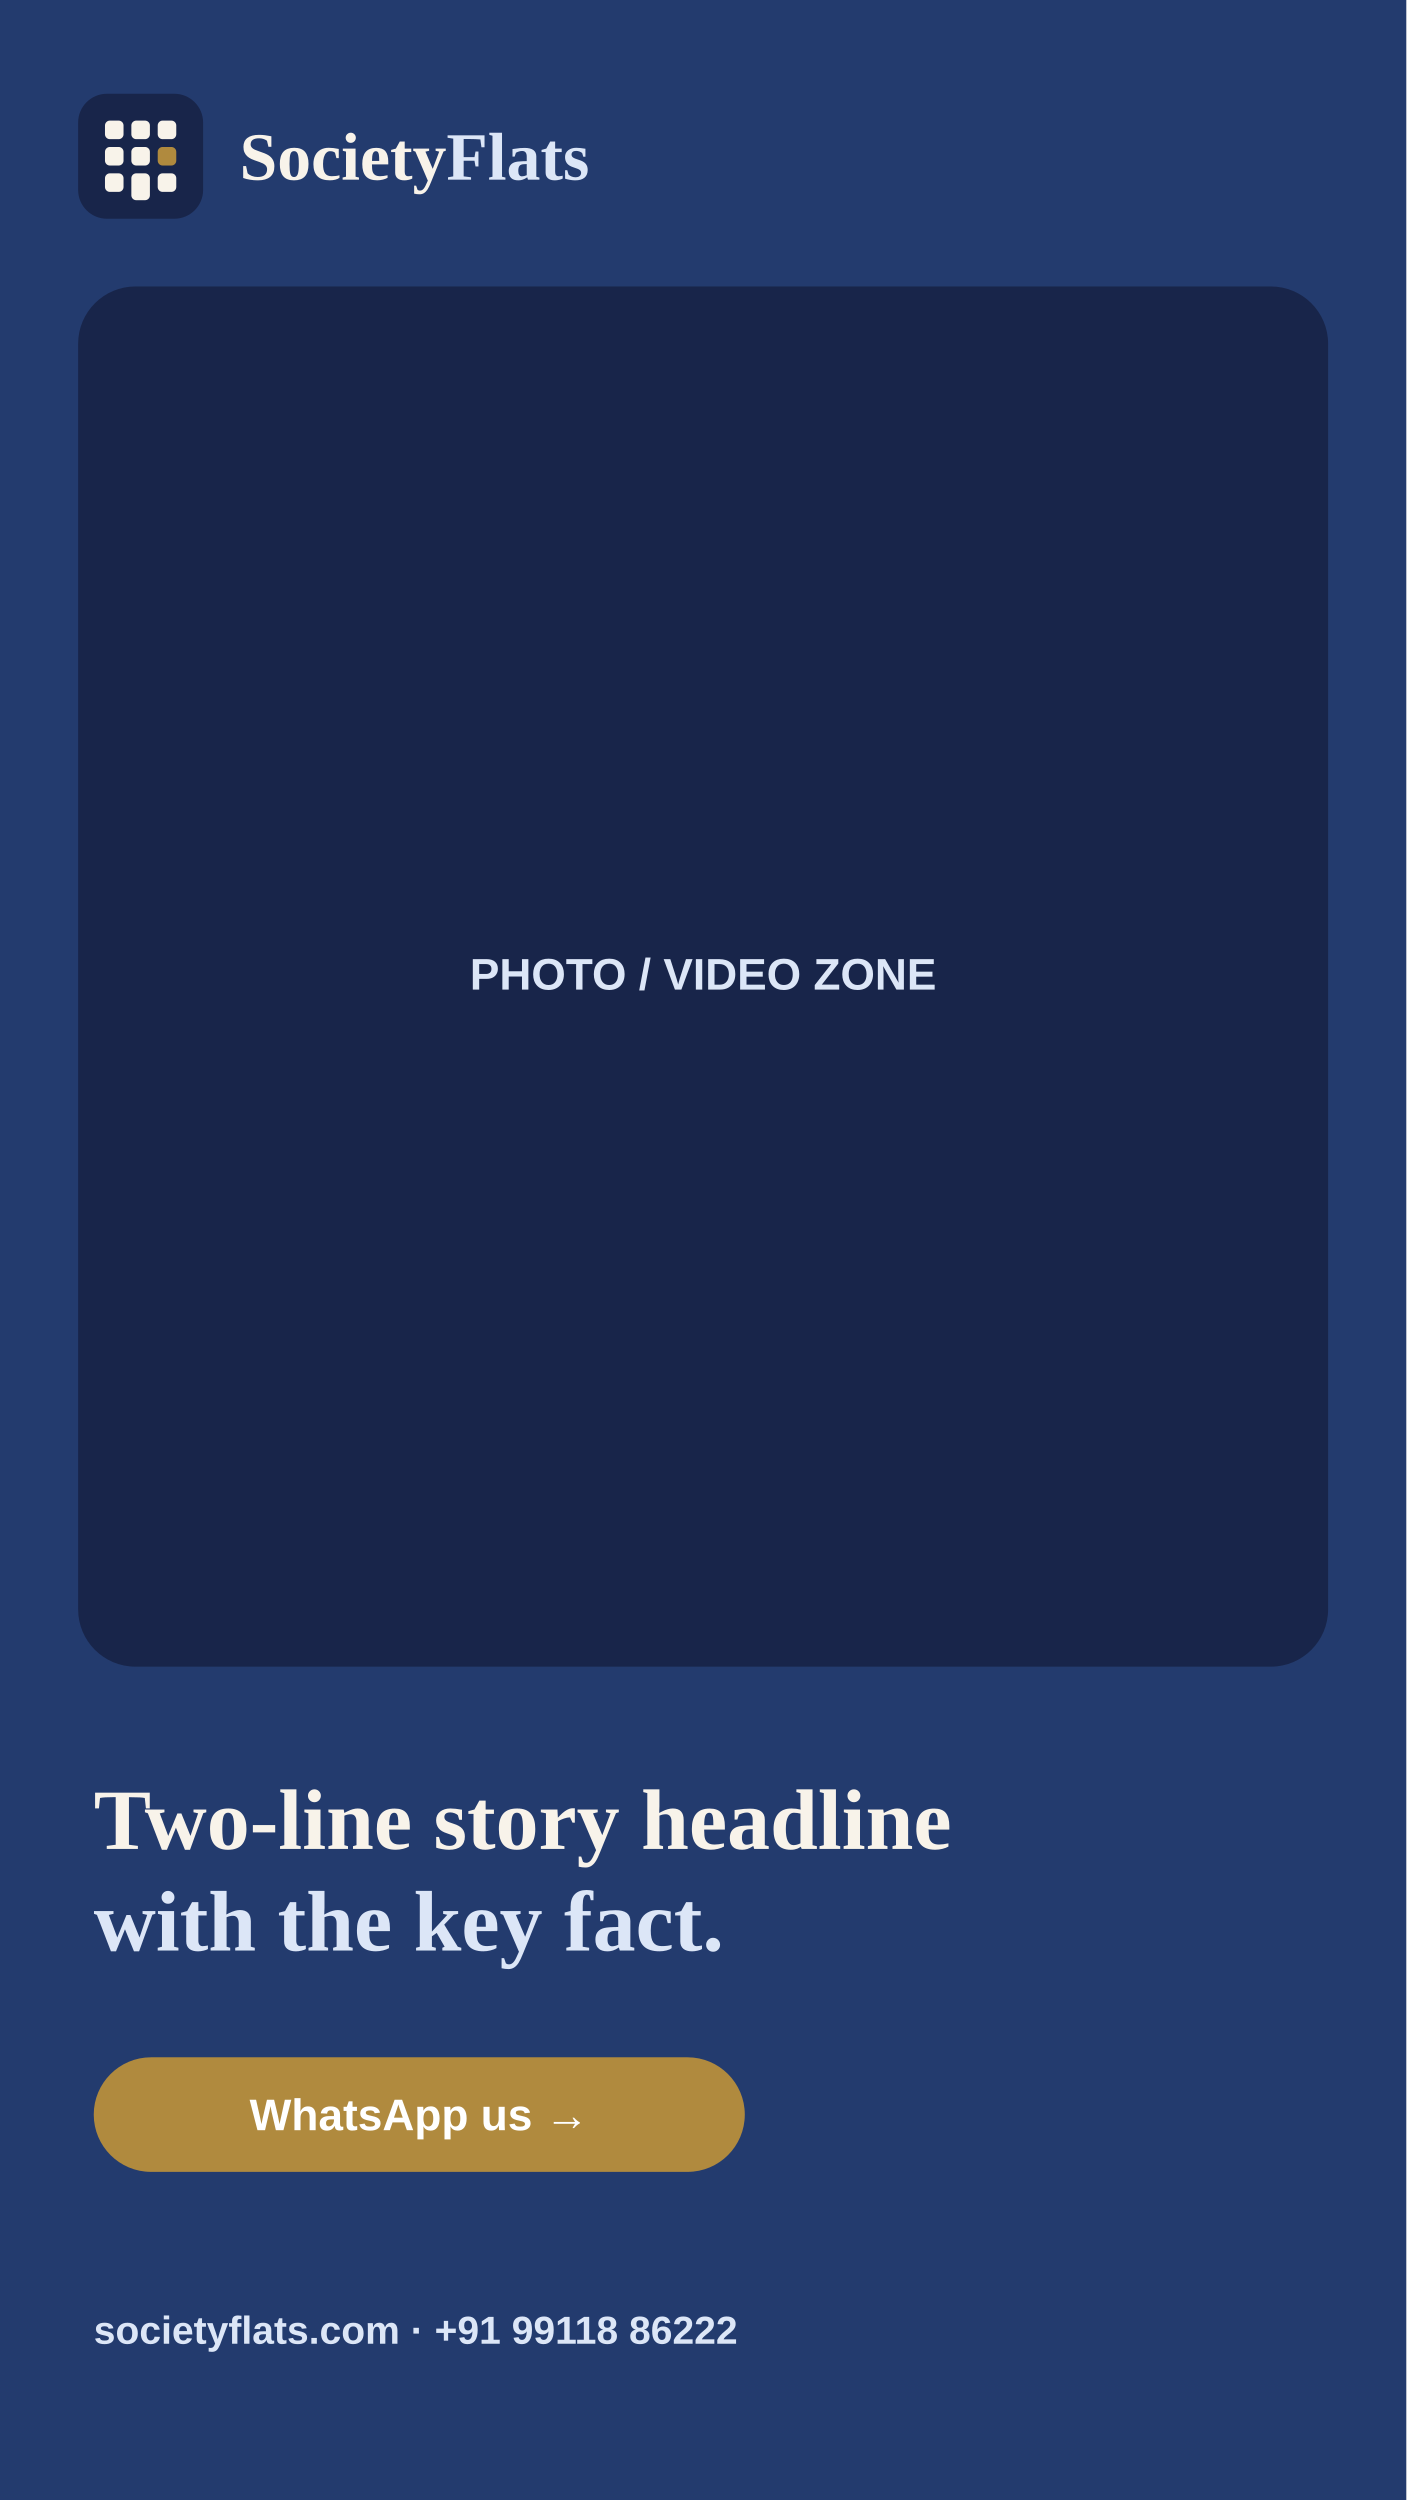
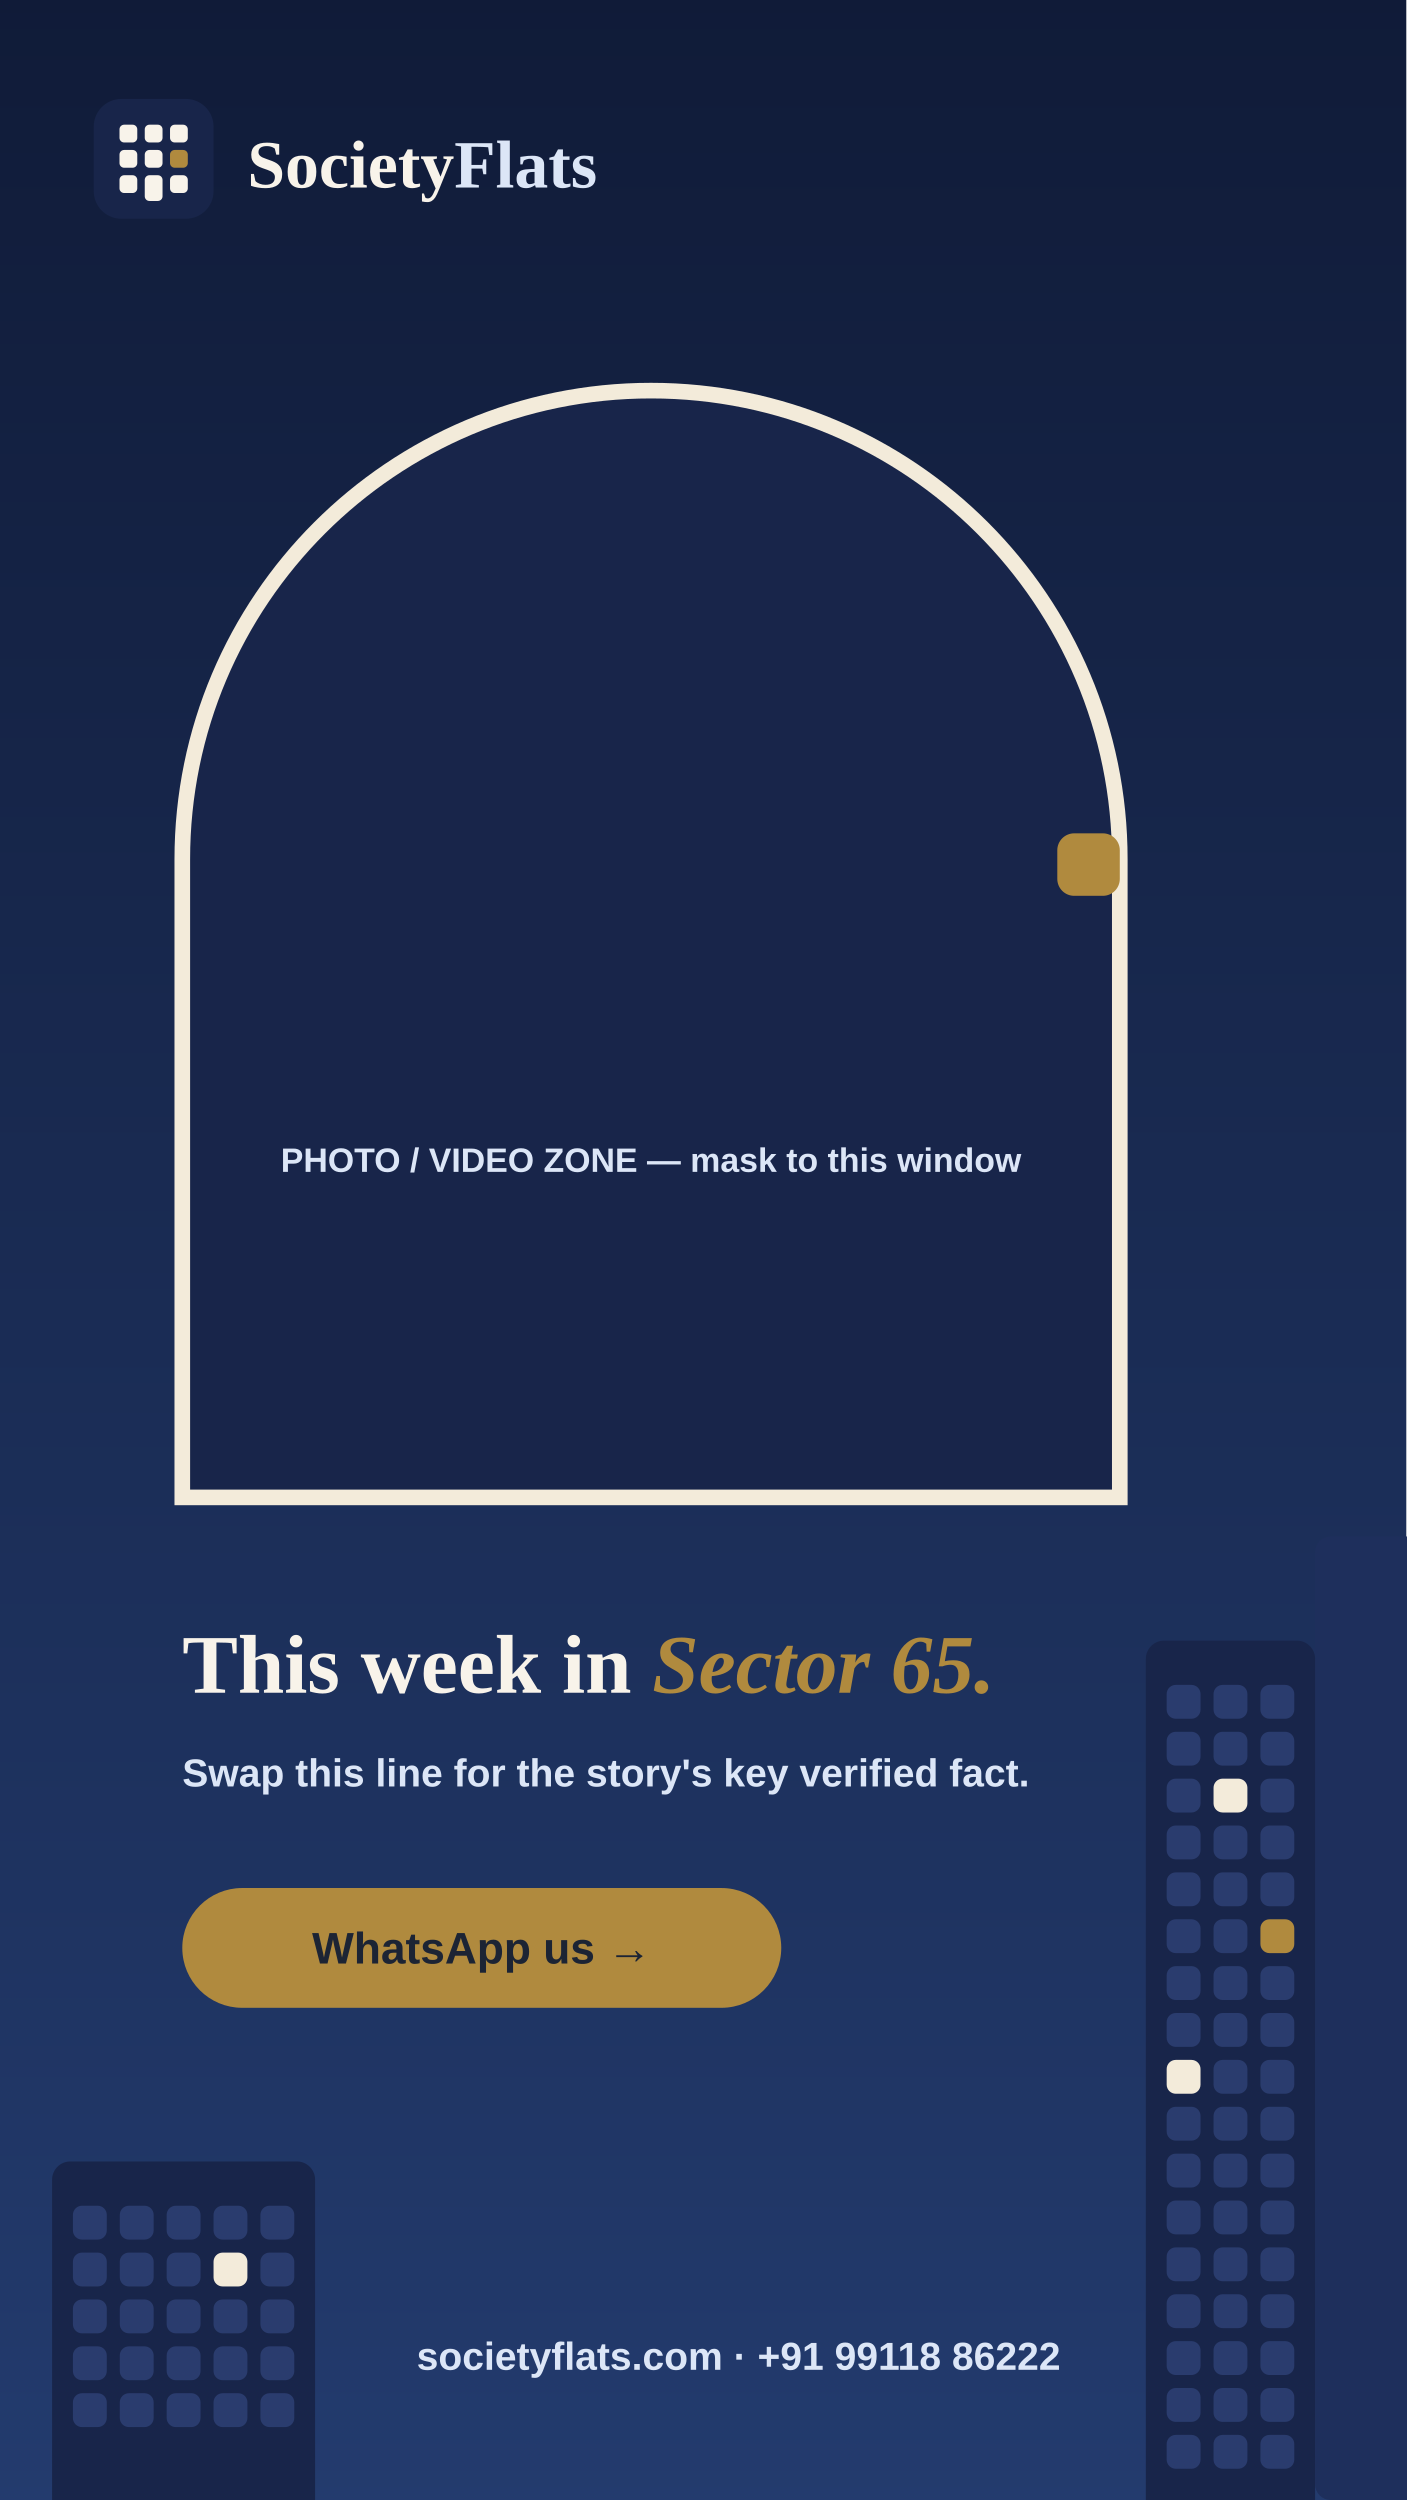
<svg xmlns="http://www.w3.org/2000/svg" width="1080" height="1920" viewBox="0 0 1080 1920" fill="none">
-   <rect width="1080" height="1920" fill="#233B6E" />
-   <rect x="60" y="220" width="960" height="1060" rx="44" fill="#18254A" />
-   <text x="540" y="760" font-family="'Hanken Grotesk', 'Helvetica Neue', Arial, sans-serif" font-size="34" font-weight="700" fill="#DCE6F7" text-anchor="middle">PHOTO / VIDEO ZONE</text>
-   <g transform="translate(60 72) scale(0.1875)">
+   <defs>
+     <linearGradient id="storysky" x1="0" y1="0" x2="0" y2="1">
+       <stop offset="0" stop-color="#101B38" />
+       <stop offset="1" stop-color="#233B6E" />
+     </linearGradient>
+   </defs>
+   <rect width="1080" height="1920" fill="url(#storysky)" />
+   <rect x="1010" y="1180" width="90" height="740" rx="12" fill="#1E2F5C" />
+   <rect x="880" y="1260" width="130" height="700" rx="14" fill="#18254A" />
+   <rect x="896" y="1294" width="26" height="26" rx="7" fill="#2A3C6E" />
+   <rect x="932" y="1294" width="26" height="26" rx="7" fill="#2A3C6E" />
+   <rect x="968" y="1294" width="26" height="26" rx="7" fill="#2A3C6E" />
+   <rect x="896" y="1330" width="26" height="26" rx="7" fill="#2A3C6E" />
+   <rect x="932" y="1330" width="26" height="26" rx="7" fill="#2A3C6E" />
+   <rect x="968" y="1330" width="26" height="26" rx="7" fill="#2A3C6E" />
+   <rect x="896" y="1366" width="26" height="26" rx="7" fill="#2A3C6E" />
+   <rect x="932" y="1366" width="26" height="26" rx="7" fill="#F3EBDA" />
+   <rect x="968" y="1366" width="26" height="26" rx="7" fill="#2A3C6E" />
+   <rect x="896" y="1402" width="26" height="26" rx="7" fill="#2A3C6E" />
+   <rect x="932" y="1402" width="26" height="26" rx="7" fill="#2A3C6E" />
+   <rect x="968" y="1402" width="26" height="26" rx="7" fill="#2A3C6E" />
+   <rect x="896" y="1438" width="26" height="26" rx="7" fill="#2A3C6E" />
+   <rect x="932" y="1438" width="26" height="26" rx="7" fill="#2A3C6E" />
+   <rect x="968" y="1438" width="26" height="26" rx="7" fill="#2A3C6E" />
+   <rect x="896" y="1474" width="26" height="26" rx="7" fill="#2A3C6E" />
+   <rect x="932" y="1474" width="26" height="26" rx="7" fill="#2A3C6E" />
+   <rect x="968" y="1474" width="26" height="26" rx="7" fill="#B08A3E" />
+   <rect x="896" y="1510" width="26" height="26" rx="7" fill="#2A3C6E" />
+   <rect x="932" y="1510" width="26" height="26" rx="7" fill="#2A3C6E" />
+   <rect x="968" y="1510" width="26" height="26" rx="7" fill="#2A3C6E" />
+   <rect x="896" y="1546" width="26" height="26" rx="7" fill="#2A3C6E" />
+   <rect x="932" y="1546" width="26" height="26" rx="7" fill="#2A3C6E" />
+   <rect x="968" y="1546" width="26" height="26" rx="7" fill="#2A3C6E" />
+   <rect x="896" y="1582" width="26" height="26" rx="7" fill="#F3EBDA" />
+   <rect x="932" y="1582" width="26" height="26" rx="7" fill="#2A3C6E" />
+   <rect x="968" y="1582" width="26" height="26" rx="7" fill="#2A3C6E" />
+   <rect x="896" y="1618" width="26" height="26" rx="7" fill="#2A3C6E" />
+   <rect x="932" y="1618" width="26" height="26" rx="7" fill="#2A3C6E" />
+   <rect x="968" y="1618" width="26" height="26" rx="7" fill="#2A3C6E" />
+   <rect x="896" y="1654" width="26" height="26" rx="7" fill="#2A3C6E" />
+   <rect x="932" y="1654" width="26" height="26" rx="7" fill="#2A3C6E" />
+   <rect x="968" y="1654" width="26" height="26" rx="7" fill="#2A3C6E" />
+   <rect x="896" y="1690" width="26" height="26" rx="7" fill="#2A3C6E" />
+   <rect x="932" y="1690" width="26" height="26" rx="7" fill="#2A3C6E" />
+   <rect x="968" y="1690" width="26" height="26" rx="7" fill="#2A3C6E" />
+   <rect x="896" y="1726" width="26" height="26" rx="7" fill="#2A3C6E" />
+   <rect x="932" y="1726" width="26" height="26" rx="7" fill="#2A3C6E" />
+   <rect x="968" y="1726" width="26" height="26" rx="7" fill="#2A3C6E" />
+   <rect x="896" y="1762" width="26" height="26" rx="7" fill="#2A3C6E" />
+   <rect x="932" y="1762" width="26" height="26" rx="7" fill="#2A3C6E" />
+   <rect x="968" y="1762" width="26" height="26" rx="7" fill="#2A3C6E" />
+   <rect x="896" y="1798" width="26" height="26" rx="7" fill="#2A3C6E" />
+   <rect x="932" y="1798" width="26" height="26" rx="7" fill="#2A3C6E" />
+   <rect x="968" y="1798" width="26" height="26" rx="7" fill="#2A3C6E" />
+   <rect x="896" y="1834" width="26" height="26" rx="7" fill="#2A3C6E" />
+   <rect x="932" y="1834" width="26" height="26" rx="7" fill="#2A3C6E" />
+   <rect x="968" y="1834" width="26" height="26" rx="7" fill="#2A3C6E" />
+   <rect x="896" y="1870" width="26" height="26" rx="7" fill="#2A3C6E" />
+   <rect x="932" y="1870" width="26" height="26" rx="7" fill="#2A3C6E" />
+   <rect x="968" y="1870" width="26" height="26" rx="7" fill="#2A3C6E" />
+   <rect x="40" y="1660" width="202" height="300" rx="14" fill="#18254A" />
+   <rect x="56" y="1694" width="26" height="26" rx="7" fill="#2A3C6E" />
+   <rect x="92" y="1694" width="26" height="26" rx="7" fill="#2A3C6E" />
+   <rect x="128" y="1694" width="26" height="26" rx="7" fill="#2A3C6E" />
+   <rect x="164" y="1694" width="26" height="26" rx="7" fill="#2A3C6E" />
+   <rect x="200" y="1694" width="26" height="26" rx="7" fill="#2A3C6E" />
+   <rect x="56" y="1730" width="26" height="26" rx="7" fill="#2A3C6E" />
+   <rect x="92" y="1730" width="26" height="26" rx="7" fill="#2A3C6E" />
+   <rect x="128" y="1730" width="26" height="26" rx="7" fill="#2A3C6E" />
+   <rect x="164" y="1730" width="26" height="26" rx="7" fill="#F3EBDA" />
+   <rect x="200" y="1730" width="26" height="26" rx="7" fill="#2A3C6E" />
+   <rect x="56" y="1766" width="26" height="26" rx="7" fill="#2A3C6E" />
+   <rect x="92" y="1766" width="26" height="26" rx="7" fill="#2A3C6E" />
+   <rect x="128" y="1766" width="26" height="26" rx="7" fill="#2A3C6E" />
+   <rect x="164" y="1766" width="26" height="26" rx="7" fill="#2A3C6E" />
+   <rect x="200" y="1766" width="26" height="26" rx="7" fill="#2A3C6E" />
+   <rect x="56" y="1802" width="26" height="26" rx="7" fill="#2A3C6E" />
+   <rect x="92" y="1802" width="26" height="26" rx="7" fill="#2A3C6E" />
+   <rect x="128" y="1802" width="26" height="26" rx="7" fill="#2A3C6E" />
+   <rect x="164" y="1802" width="26" height="26" rx="7" fill="#2A3C6E" />
+   <rect x="200" y="1802" width="26" height="26" rx="7" fill="#2A3C6E" />
+   <rect x="56" y="1838" width="26" height="26" rx="7" fill="#2A3C6E" />
+   <rect x="92" y="1838" width="26" height="26" rx="7" fill="#2A3C6E" />
+   <rect x="128" y="1838" width="26" height="26" rx="7" fill="#2A3C6E" />
+   <rect x="164" y="1838" width="26" height="26" rx="7" fill="#2A3C6E" />
+   <rect x="200" y="1838" width="26" height="26" rx="7" fill="#2A3C6E" />
+   <g transform="translate(72 76) scale(0.1796875)">
    <rect width="512" height="512" rx="118" fill="#18254A" />
    <rect x="110" y="110" width="76" height="76" rx="20" fill="#F8F3EA" />
    <rect x="218" y="110" width="76" height="76" rx="20" fill="#F8F3EA" />
    <rect x="326" y="110" width="76" height="76" rx="20" fill="#F8F3EA" />
    <rect x="110" y="218" width="76" height="76" rx="20" fill="#F8F3EA" />
    <rect x="218" y="218" width="76" height="76" rx="20" fill="#F8F3EA" />
    <rect x="326" y="218" width="76" height="76" rx="20" fill="#B08A3E" />
    <rect x="110" y="326" width="76" height="76" rx="20" fill="#F8F3EA" />
    <rect x="218" y="326" width="76" height="110" rx="20" fill="#F8F3EA" />
    <rect x="326" y="326" width="76" height="76" rx="20" fill="#F8F3EA" />
  </g>
-   <text x="184" y="138" font-family="Newsreader, Georgia, 'Times New Roman', serif" font-size="52" font-weight="600" fill="#F8F3EA">Society<tspan fill="#DCE6F7">Flats</tspan>
+   <text x="190" y="144" font-family="Newsreader, Georgia, 'Times New Roman', serif" font-size="52" font-weight="600" fill="#F8F3EA">Society<tspan fill="#DCE6F7">Flats</tspan>
  </text>
-   <text x="72" y="1420" font-family="Newsreader, Georgia, 'Times New Roman', serif" font-size="66" font-weight="600" fill="#F8F3EA">Two-line story headline</text>
-   <text x="72" y="1498" font-family="Newsreader, Georgia, 'Times New Roman', serif" font-size="66" font-weight="600" fill="#DCE6F7">with the key fact.</text>
-   <rect x="72" y="1580" width="500" height="88" rx="44" fill="#B08A3E" />
-   <text x="322" y="1636" font-family="'Hanken Grotesk', 'Helvetica Neue', Arial, sans-serif" font-size="34" font-weight="700" fill="#FFFFFF" text-anchor="middle">WhatsApp us →</text>
-   <text x="72" y="1800" font-family="'Hanken Grotesk', 'Helvetica Neue', Arial, sans-serif" font-size="30" font-weight="600" fill="#DCE6F7">societyflats.com · +91 99118 86222</text>
+   <path d="M140 1150 L140 660 A360 360 0 0 1 860 660 L860 1150 Z" fill="#18254A" />
+   <text x="500" y="900" font-family="'Hanken Grotesk', 'Helvetica Neue', Arial, sans-serif" font-size="26" font-weight="600" fill="#DCE6F7" text-anchor="middle">PHOTO / VIDEO ZONE — mask to this window</text>
+   <path d="M140 1150 L140 660 A360 360 0 0 1 860 660 L860 1150 Z" fill="none" stroke="#F3EBDA" stroke-width="12" />
+   <rect x="812" y="640" width="48" height="48" rx="13" fill="#B08A3E" />
+   <text x="140" y="1300" font-family="Newsreader, Georgia, 'Times New Roman', serif" font-size="64" font-weight="600" fill="#F8F3EA">This week in <tspan font-style="italic" fill="#B08A3E">Sector 65.</tspan>
+   </text>
+   <text x="140" y="1372" font-family="'Hanken Grotesk', 'Helvetica Neue', Arial, sans-serif" font-size="30" font-weight="600" fill="#DCE6F7">Swap this line for the story's key verified fact.</text>
+   <rect x="140" y="1450" width="460" height="92" rx="46" fill="#B08A3E" />
+   <text x="370" y="1508" font-family="'Hanken Grotesk', 'Helvetica Neue', Arial, sans-serif" font-size="34" font-weight="800" fill="#1C2434" text-anchor="middle">WhatsApp us →</text>
+   <text x="320" y="1820" font-family="'Hanken Grotesk', 'Helvetica Neue', Arial, sans-serif" font-size="30" font-weight="600" fill="#DCE6F7">societyflats.com · +91 99118 86222</text>
</svg>
